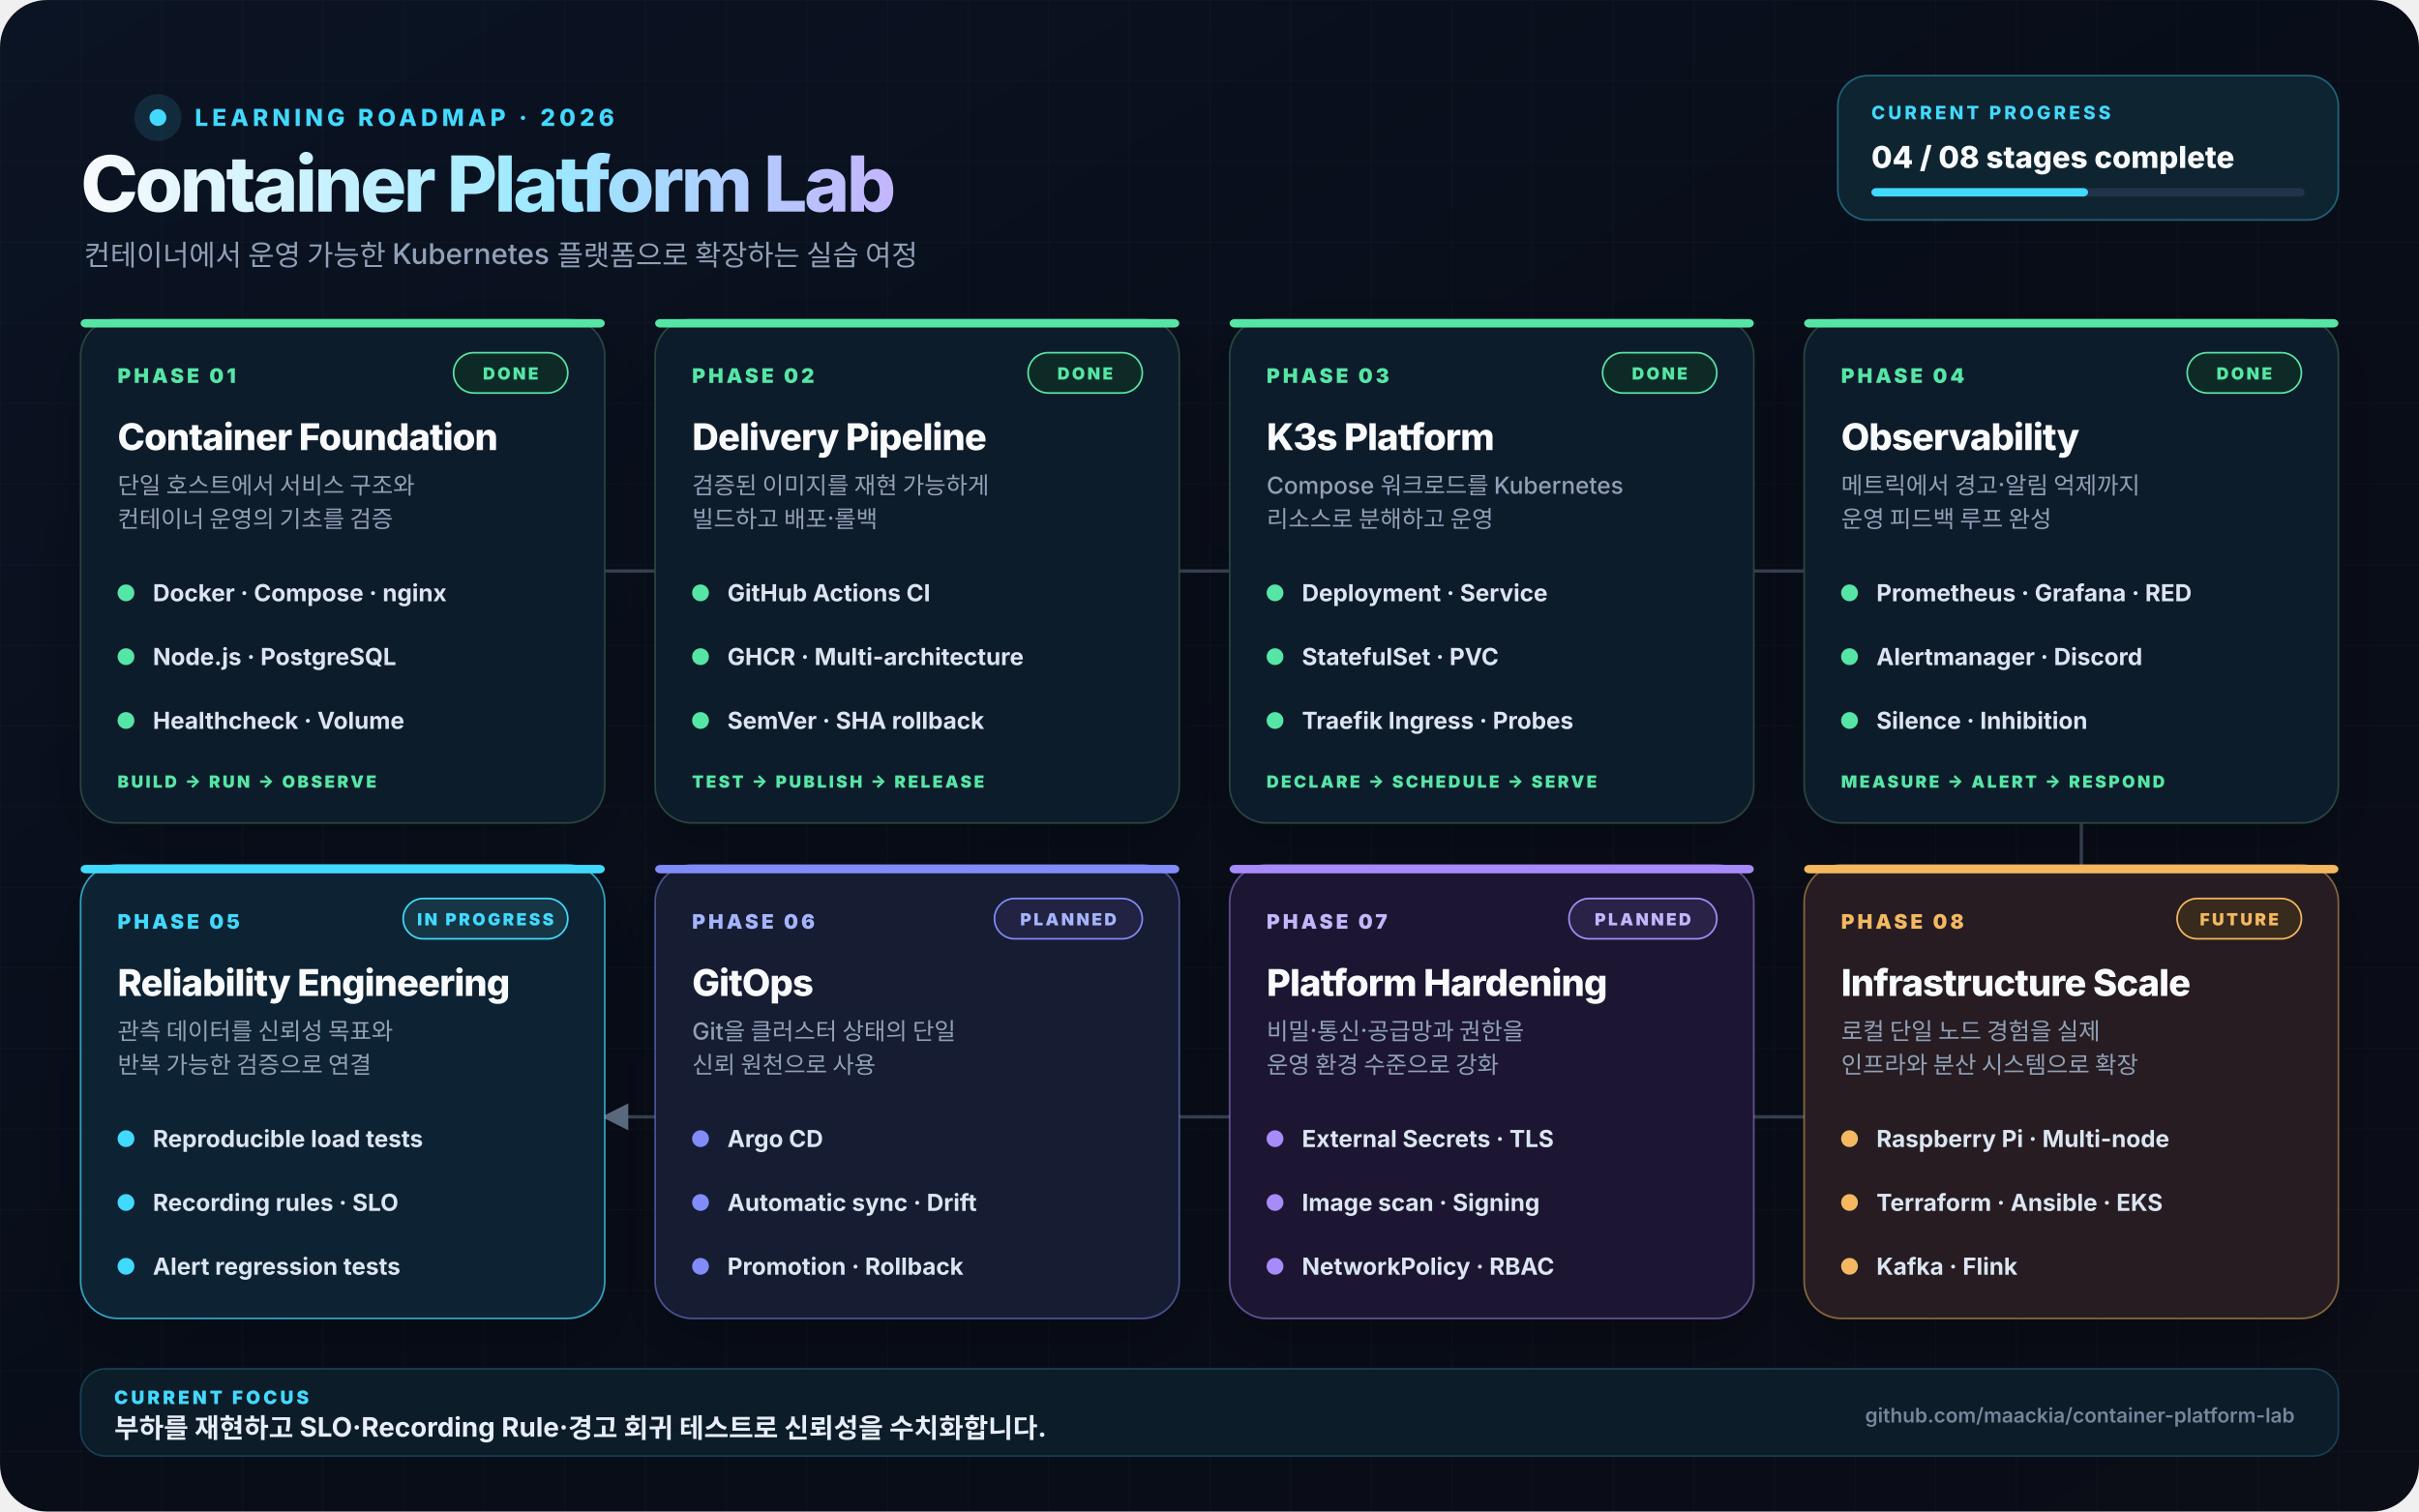
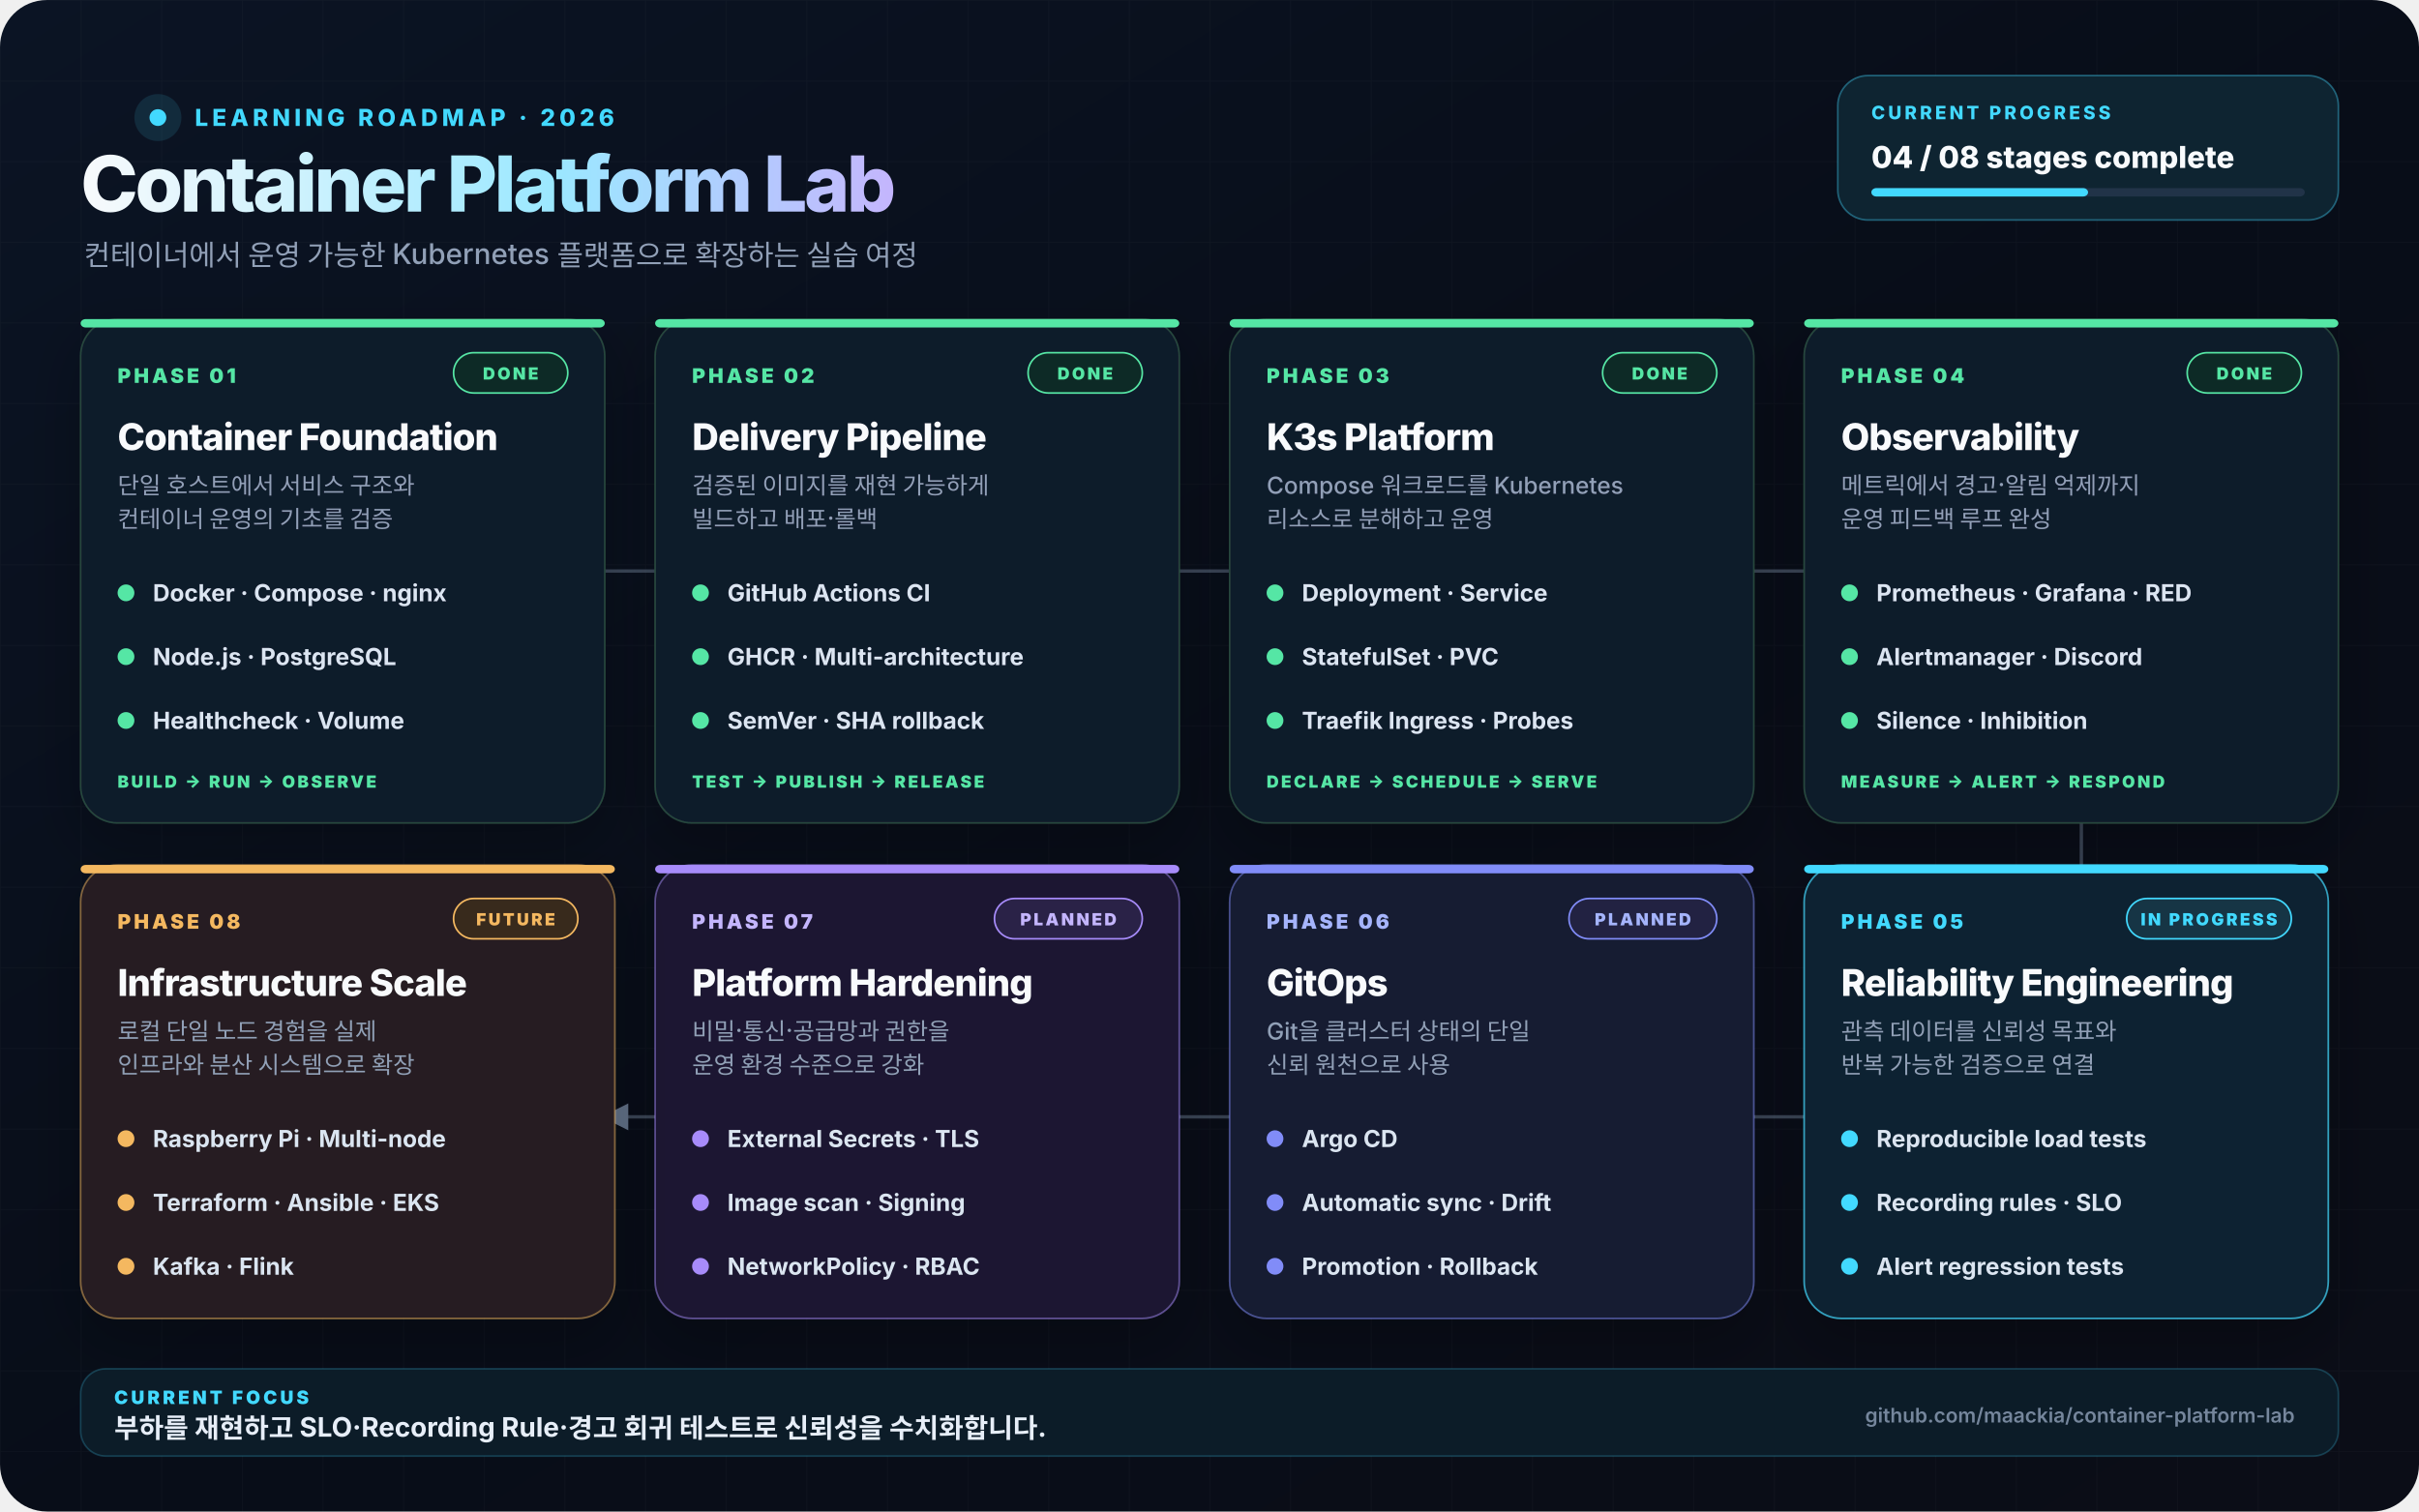
<svg xmlns="http://www.w3.org/2000/svg" width="1440" height="900" viewBox="0 0 1440 900" role="img" aria-labelledby="title desc">
  <defs>
    <linearGradient id="background" x1="0" y1="0" x2="1" y2="1">
      <stop offset="0" stop-color="#0b1424" />
      <stop offset="0.52" stop-color="#080d18" />
      <stop offset="1" stop-color="#0b0d17" />
    </linearGradient>
    <linearGradient id="headline" x1="0" y1="0" x2="1" y2="0">
      <stop offset="0" stop-color="#f8fafc" />
      <stop offset="0.58" stop-color="#9be8ff" />
      <stop offset="1" stop-color="#c4b5fd" />
    </linearGradient>
    <pattern id="grid" width="48" height="48" patternUnits="userSpaceOnUse">
      <path d="M48 0H0V48" fill="none" stroke="#ffffff" stroke-opacity="0.025" />
    </pattern>
    <filter id="shadow" x="-10%" y="-10%" width="120%" height="130%">
      <feDropShadow dx="0" dy="14" stdDeviation="18" flood-color="#000000" flood-opacity="0.24" />
    </filter>
    <marker id="arrow" viewBox="0 0 8 8" refX="7" refY="4" markerWidth="8" markerHeight="8" orient="auto-start-reverse">
      <path d="M0 0L8 4L0 8Z" fill="#64748b" />
    </marker>
    <style>
      text { font-family: Inter, Pretendard, "Apple SD Gothic Neo", system-ui, sans-serif; }
      .eyebrow { font-size: 14px; font-weight: 800; letter-spacing: 2.4px; fill: #42d9ff; }
      .headline { font-size: 46px; font-weight: 800; letter-spacing: -1.8px; fill: url(#headline); }
      .lead { font-size: 17px; font-weight: 500; fill: #91a0b7; }
      .progress-label { font-size: 11px; font-weight: 800; letter-spacing: 1.8px; fill: #42d9ff; }
      .progress-main { font-size: 18px; font-weight: 800; fill: #f8fafc; }
      .phase { font-size: 12px; font-weight: 900; letter-spacing: 1.8px; }
      .status { font-size: 10px; font-weight: 900; letter-spacing: 1.4px; }
      .card-title { font-size: 22px; font-weight: 800; letter-spacing: -0.5px; fill: #f8fafc; }
      .card-copy { font-size: 14px; font-weight: 500; fill: #91a0b7; }
      .item { font-size: 14px; font-weight: 650; fill: #dbe5f1; }
      .focus-kicker { font-size: 11px; font-weight: 900; letter-spacing: 1.8px; fill: #42d9ff; }
      .focus-copy { font-size: 16px; font-weight: 700; fill: #e7eef8; }
      .footer { font-size: 12px; font-weight: 600; fill: #75869c; }
    </style>
  </defs>
  <rect width="1440" height="900" rx="28" fill="url(#background)" />
  <rect width="1440" height="900" rx="28" fill="url(#grid)" />
  <circle cx="94" cy="70" r="5" fill="#42d9ff" />
  <circle cx="94" cy="70" r="14" fill="#42d9ff" opacity="0.12" />
  <text x="116" y="75" class="eyebrow">LEARNING ROADMAP · 2026</text>
  <text x="48" y="126" class="headline">Container Platform Lab</text>
  <text x="50" y="158" class="lead">컨테이너에서 운영 가능한 Kubernetes 플랫폼으로 확장하는 실습 여정</text>
  <g transform="translate(1094 45)">
    <rect width="298" height="86" rx="18" fill="#0e2431" stroke="#42d9ff" stroke-opacity="0.38" />
    <text x="20" y="26" class="progress-label">CURRENT PROGRESS</text>
    <text x="20" y="55" class="progress-main">04 / 08 stages complete</text>
    <rect x="20" y="67" width="258" height="5" rx="3" fill="#213348" />
    <rect x="20" y="67" width="129" height="5" rx="3" fill="#42d9ff" />
  </g>
  <path d="M360 340H390M702 340H732M1044 340H1074M1239 490V515M1074 665H1044M732 665H702M390 665H360" fill="none" stroke="#64748b" stroke-opacity="0.55" stroke-width="2" marker-end="url(#arrow)" />
  <g transform="translate(48 190)" filter="url(#shadow)">
    <rect width="312" height="300" rx="22" fill="#111a2b" stroke="#26463d" />
    <rect width="312" height="5" rx="3" fill="#55e6a5" />
    <text x="22" y="38" class="phase" fill="#55e6a5">PHASE 01</text>
    <rect x="222" y="20" width="68" height="24" rx="12" fill="#102b25" stroke="#55e6a5" />
    <text x="256" y="36" text-anchor="middle" class="status" fill="#55e6a5">DONE</text>
    <text x="22" y="78" class="card-title">Container Foundation</text>
    <text x="22" y="104" class="card-copy">단일 호스트에서 서비스 구조와</text>
    <text x="22" y="124" class="card-copy">컨테이너 운영의 기초를 검증</text>
    <circle cx="27" cy="163" r="5" fill="#55e6a5" />
    <text x="43" y="168" class="item">Docker · Compose · nginx</text>
    <circle cx="27" cy="201" r="5" fill="#55e6a5" />
    <text x="43" y="206" class="item">Node.js · PostgreSQL</text>
    <circle cx="27" cy="239" r="5" fill="#55e6a5" />
    <text x="43" y="244" class="item">Healthcheck · Volume</text>
    <text x="22" y="279" class="status" fill="#55e6a5">BUILD → RUN → OBSERVE</text>
  </g>
  <g transform="translate(390 190)" filter="url(#shadow)">
    <rect width="312" height="300" rx="22" fill="#111a2b" stroke="#26463d" />
    <rect width="312" height="5" rx="3" fill="#55e6a5" />
    <text x="22" y="38" class="phase" fill="#55e6a5">PHASE 02</text>
    <rect x="222" y="20" width="68" height="24" rx="12" fill="#102b25" stroke="#55e6a5" />
    <text x="256" y="36" text-anchor="middle" class="status" fill="#55e6a5">DONE</text>
    <text x="22" y="78" class="card-title">Delivery Pipeline</text>
    <text x="22" y="104" class="card-copy">검증된 이미지를 재현 가능하게</text>
    <text x="22" y="124" class="card-copy">빌드하고 배포·롤백</text>
    <circle cx="27" cy="163" r="5" fill="#55e6a5" />
    <text x="43" y="168" class="item">GitHub Actions CI</text>
    <circle cx="27" cy="201" r="5" fill="#55e6a5" />
    <text x="43" y="206" class="item">GHCR · Multi-architecture</text>
    <circle cx="27" cy="239" r="5" fill="#55e6a5" />
    <text x="43" y="244" class="item">SemVer · SHA rollback</text>
    <text x="22" y="279" class="status" fill="#55e6a5">TEST → PUBLISH → RELEASE</text>
  </g>
  <g transform="translate(732 190)" filter="url(#shadow)">
    <rect width="312" height="300" rx="22" fill="#111a2b" stroke="#26463d" />
    <rect width="312" height="5" rx="3" fill="#55e6a5" />
    <text x="22" y="38" class="phase" fill="#55e6a5">PHASE 03</text>
    <rect x="222" y="20" width="68" height="24" rx="12" fill="#102b25" stroke="#55e6a5" />
    <text x="256" y="36" text-anchor="middle" class="status" fill="#55e6a5">DONE</text>
    <text x="22" y="78" class="card-title">K3s Platform</text>
    <text x="22" y="104" class="card-copy">Compose 워크로드를 Kubernetes</text>
    <text x="22" y="124" class="card-copy">리소스로 분해하고 운영</text>
    <circle cx="27" cy="163" r="5" fill="#55e6a5" />
    <text x="43" y="168" class="item">Deployment · Service</text>
    <circle cx="27" cy="201" r="5" fill="#55e6a5" />
    <text x="43" y="206" class="item">StatefulSet · PVC</text>
    <circle cx="27" cy="239" r="5" fill="#55e6a5" />
    <text x="43" y="244" class="item">Traefik Ingress · Probes</text>
    <text x="22" y="279" class="status" fill="#55e6a5">DECLARE → SCHEDULE → SERVE</text>
  </g>
  <g transform="translate(1074 190)" filter="url(#shadow)">
    <rect width="318" height="300" rx="22" fill="#111a2b" stroke="#26463d" />
    <rect width="318" height="5" rx="3" fill="#55e6a5" />
    <text x="22" y="38" class="phase" fill="#55e6a5">PHASE 04</text>
    <rect x="228" y="20" width="68" height="24" rx="12" fill="#102b25" stroke="#55e6a5" />
    <text x="262" y="36" text-anchor="middle" class="status" fill="#55e6a5">DONE</text>
    <text x="22" y="78" class="card-title">Observability</text>
    <text x="22" y="104" class="card-copy">메트릭에서 경고·알림 억제까지</text>
    <text x="22" y="124" class="card-copy">운영 피드백 루프 완성</text>
    <circle cx="27" cy="163" r="5" fill="#55e6a5" />
    <text x="43" y="168" class="item">Prometheus · Grafana · RED</text>
    <circle cx="27" cy="201" r="5" fill="#55e6a5" />
    <text x="43" y="206" class="item">Alertmanager · Discord</text>
    <circle cx="27" cy="239" r="5" fill="#55e6a5" />
    <text x="43" y="244" class="item">Silence · Inhibition</text>
    <text x="22" y="279" class="status" fill="#55e6a5">MEASURE → ALERT → RESPOND</text>
  </g>
-   <g transform="translate(48 515)" filter="url(#shadow)">
+   <g transform="translate(1074 515)" filter="url(#shadow)">
    <rect width="312" height="270" rx="22" fill="#102331" stroke="#42d9ff" stroke-opacity="0.7" />
    <rect width="312" height="5" rx="3" fill="#42d9ff" />
    <text x="22" y="38" class="phase" fill="#42d9ff">PHASE 05</text>
    <rect x="192" y="20" width="98" height="24" rx="12" fill="#123544" stroke="#42d9ff" />
    <text x="241" y="36" text-anchor="middle" class="status" fill="#42d9ff">IN PROGRESS</text>
    <text x="22" y="78" class="card-title">Reliability Engineering</text>
    <text x="22" y="104" class="card-copy">관측 데이터를 신뢰성 목표와</text>
    <text x="22" y="124" class="card-copy">반복 가능한 검증으로 연결</text>
    <circle cx="27" cy="163" r="5" fill="#42d9ff" />
    <text x="43" y="168" class="item">Reproducible load tests</text>
    <circle cx="27" cy="201" r="5" fill="#42d9ff" />
    <text x="43" y="206" class="item">Recording rules · SLO</text>
    <circle cx="27" cy="239" r="5" fill="#42d9ff" />
    <text x="43" y="244" class="item">Alert regression tests</text>
  </g>
-   <g transform="translate(390 515)" filter="url(#shadow)">
+   <g transform="translate(732 515)" filter="url(#shadow)">
    <rect width="312" height="270" rx="22" fill="#151b30" stroke="#818cf8" stroke-opacity="0.5" />
    <rect width="312" height="5" rx="3" fill="#818cf8" />
    <text x="22" y="38" class="phase" fill="#a5b4fc">PHASE 06</text>
    <rect x="202" y="20" width="88" height="24" rx="12" fill="#202342" stroke="#818cf8" />
    <text x="246" y="36" text-anchor="middle" class="status" fill="#a5b4fc">PLANNED</text>
    <text x="22" y="78" class="card-title">GitOps</text>
    <text x="22" y="104" class="card-copy">Git을 클러스터 상태의 단일</text>
    <text x="22" y="124" class="card-copy">신뢰 원천으로 사용</text>
    <circle cx="27" cy="163" r="5" fill="#818cf8" />
    <text x="43" y="168" class="item">Argo CD</text>
    <circle cx="27" cy="201" r="5" fill="#818cf8" />
    <text x="43" y="206" class="item">Automatic sync · Drift</text>
    <circle cx="27" cy="239" r="5" fill="#818cf8" />
    <text x="43" y="244" class="item">Promotion · Rollback</text>
  </g>
-   <g transform="translate(732 515)" filter="url(#shadow)">
+   <g transform="translate(390 515)" filter="url(#shadow)">
    <rect width="312" height="270" rx="22" fill="#1c1830" stroke="#a78bfa" stroke-opacity="0.5" />
    <rect width="312" height="5" rx="3" fill="#a78bfa" />
    <text x="22" y="38" class="phase" fill="#c4b5fd">PHASE 07</text>
    <rect x="202" y="20" width="88" height="24" rx="12" fill="#2b2347" stroke="#a78bfa" />
    <text x="246" y="36" text-anchor="middle" class="status" fill="#c4b5fd">PLANNED</text>
    <text x="22" y="78" class="card-title">Platform Hardening</text>
    <text x="22" y="104" class="card-copy">비밀·통신·공급망과 권한을</text>
    <text x="22" y="124" class="card-copy">운영 환경 수준으로 강화</text>
    <circle cx="27" cy="163" r="5" fill="#a78bfa" />
    <text x="43" y="168" class="item">External Secrets · TLS</text>
    <circle cx="27" cy="201" r="5" fill="#a78bfa" />
    <text x="43" y="206" class="item">Image scan · Signing</text>
    <circle cx="27" cy="239" r="5" fill="#a78bfa" />
    <text x="43" y="244" class="item">NetworkPolicy · RBAC</text>
  </g>
-   <g transform="translate(1074 515)" filter="url(#shadow)">
+   <g transform="translate(48 515)" filter="url(#shadow)">
    <rect width="318" height="270" rx="22" fill="#251d21" stroke="#f4b860" stroke-opacity="0.48" />
    <rect width="318" height="5" rx="3" fill="#f4b860" />
    <text x="22" y="38" class="phase" fill="#f4b860">PHASE 08</text>
    <rect x="222" y="20" width="74" height="24" rx="12" fill="#38291f" stroke="#f4b860" />
    <text x="259" y="36" text-anchor="middle" class="status" fill="#f4b860">FUTURE</text>
    <text x="22" y="78" class="card-title">Infrastructure Scale</text>
    <text x="22" y="104" class="card-copy">로컬 단일 노드 경험을 실제</text>
    <text x="22" y="124" class="card-copy">인프라와 분산 시스템으로 확장</text>
    <circle cx="27" cy="163" r="5" fill="#f4b860" />
    <text x="43" y="168" class="item">Raspberry Pi · Multi-node</text>
    <circle cx="27" cy="201" r="5" fill="#f4b860" />
    <text x="43" y="206" class="item">Terraform · Ansible · EKS</text>
    <circle cx="27" cy="239" r="5" fill="#f4b860" />
    <text x="43" y="244" class="item">Kafka · Flink</text>
  </g>
  <g transform="translate(48 815)">
    <rect width="1344" height="52" rx="15" fill="#0c1c28" stroke="#42d9ff" stroke-opacity="0.22" />
    <text x="20" y="21" class="focus-kicker">CURRENT FOCUS</text>
    <text x="20" y="41" class="focus-copy">부하를 재현하고 SLO·Recording Rule·경고 회귀 테스트로 신뢰성을 수치화합니다.</text>
    <text x="1318" y="32" text-anchor="end" class="footer">github.com/maackia/container-platform-lab</text>
  </g>
</svg>
